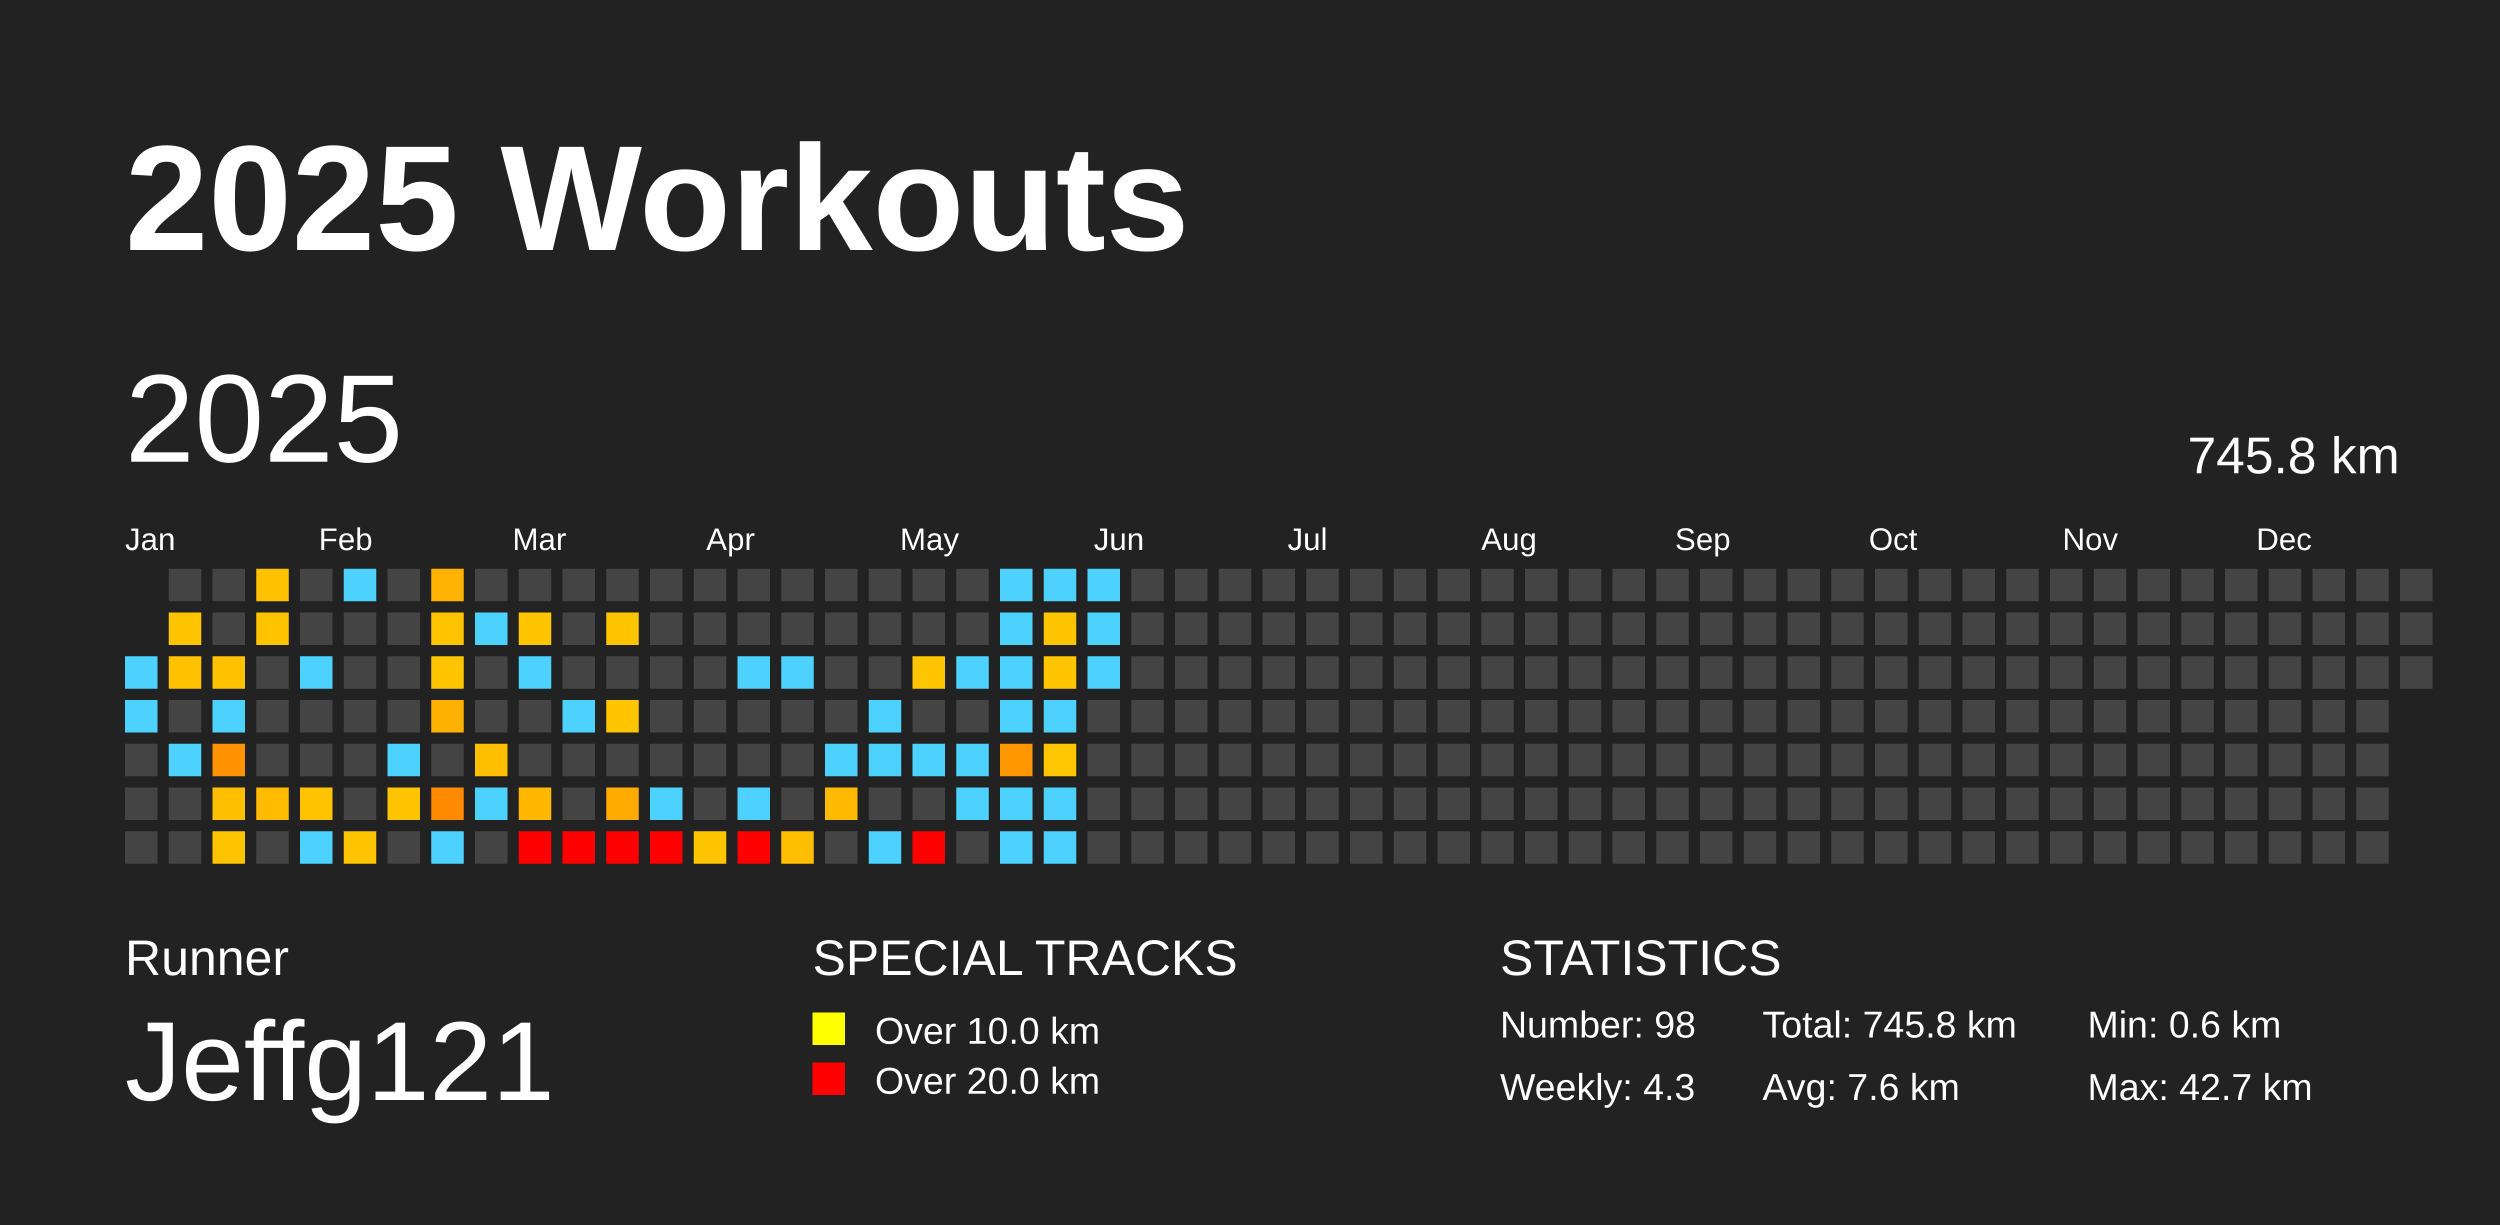
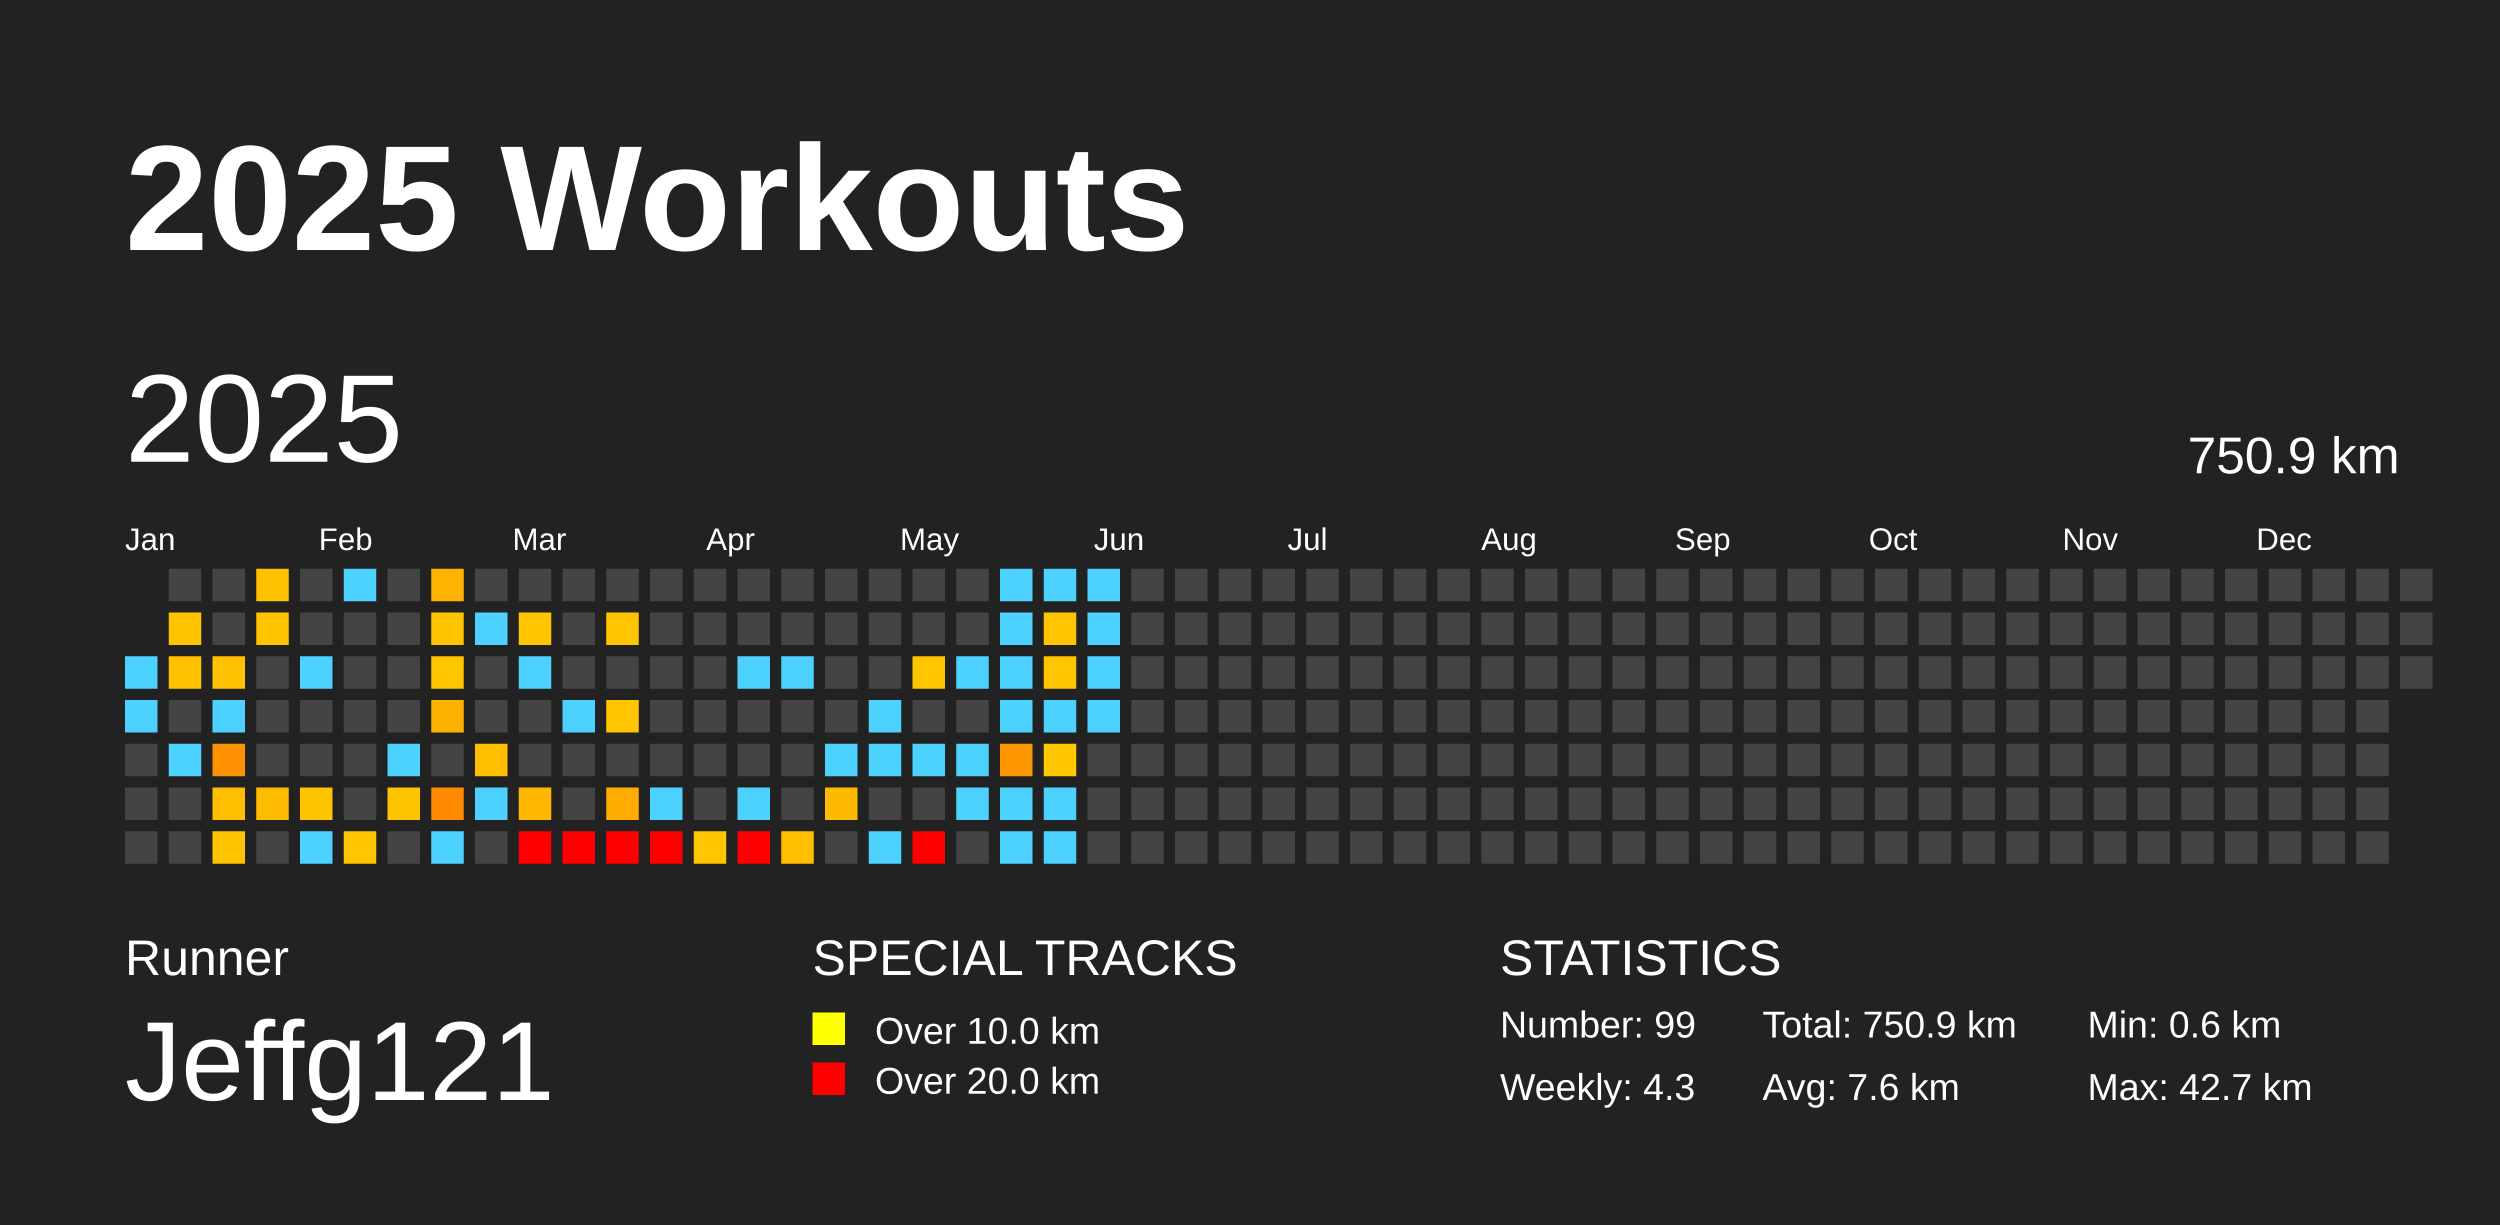
<svg xmlns="http://www.w3.org/2000/svg" baseProfile="full" height="98mm" version="1.1" viewBox="0,0,200,98" width="200mm">
  <defs />
  <rect fill="#222222" height="98" width="200" x="0" y="0" />
  <text fill="#FFFFFF" style="font-size:12px; font-family:Arial; font-weight:bold;" x="10" y="20">2025 Workouts</text>
  <text fill="#FFFFFF" style="font-size:4px; font-family:Arial" x="10" y="78">Runner</text>
  <text fill="#FFFFFF" style="font-size:9px; font-family:Arial" x="10" y="88">Jeffg121</text>
  <text fill="#FFFFFF" style="font-size:4px; font-family:Arial" x="65" y="78">SPECIAL TRACKS</text>
  <rect fill="yellow" height="2.6" width="2.6" x="65" y="81" />
  <text fill="#FFFFFF" style="font-size:3px; font-family:Arial" x="70" y="83.5">Over 10.0 km</text>
  <rect fill="red" height="2.6" width="2.6" x="65" y="85" />
  <text fill="#FFFFFF" style="font-size:3px; font-family:Arial" x="70" y="87.5">Over 20.0 km</text>
  <text fill="#FFFFFF" style="font-size:4px; font-family:Arial" x="120" y="78">STATISTICS</text>
-   <text fill="#FFFFFF" style="font-size:3px; font-family:Arial" x="120" y="83">Number: 98</text>
+   <text fill="#FFFFFF" style="font-size:3px; font-family:Arial" x="120" y="83">Number: 99</text>
  <text fill="#FFFFFF" style="font-size:3px; font-family:Arial" x="120" y="88">Weekly: 4.3</text>
-   <text fill="#FFFFFF" style="font-size:3px; font-family:Arial" x="141" y="83">Total: 745.8 km</text>
+   <text fill="#FFFFFF" style="font-size:3px; font-family:Arial" x="141" y="83">Total: 750.9 km</text>
  <text fill="#FFFFFF" style="font-size:3px; font-family:Arial" x="141" y="88">Avg: 7.6 km</text>
  <text fill="#FFFFFF" style="font-size:3px; font-family:Arial" x="167" y="83">Min: 0.6 km</text>
  <text fill="#FFFFFF" style="font-size:3px; font-family:Arial" x="167" y="88">Max: 42.7 km</text>
  <text dominant-baseline="hanging" fill="#FFFFFF" style="font-size:10.0px; font-family:Arial;" x="10" y="30">2025</text>
-   <text dominant-baseline="hanging" fill="#FFFFFF" style="font-size:4.125px; font-family:Arial;" x="175" y="35">745.8 km</text>
+   <text dominant-baseline="hanging" fill="#FFFFFF" style="font-size:4.125px; font-family:Arial;" x="175" y="35">750.9 km</text>
  <text fill="#FFFFFF" style="font-size:2.5px; font-family:Arial" x="10.0" y="44">Jan</text>
  <text fill="#FFFFFF" style="font-size:2.5px; font-family:Arial" x="25.5" y="44">Feb</text>
  <text fill="#FFFFFF" style="font-size:2.5px; font-family:Arial" x="41.0" y="44">Mar</text>
  <text fill="#FFFFFF" style="font-size:2.5px; font-family:Arial" x="56.5" y="44">Apr</text>
  <text fill="#FFFFFF" style="font-size:2.5px; font-family:Arial" x="72.0" y="44">May</text>
  <text fill="#FFFFFF" style="font-size:2.5px; font-family:Arial" x="87.5" y="44">Jun</text>
  <text fill="#FFFFFF" style="font-size:2.5px; font-family:Arial" x="103.0" y="44">Jul</text>
  <text fill="#FFFFFF" style="font-size:2.5px; font-family:Arial" x="118.5" y="44">Aug</text>
  <text fill="#FFFFFF" style="font-size:2.5px; font-family:Arial" x="134.0" y="44">Sep</text>
  <text fill="#FFFFFF" style="font-size:2.5px; font-family:Arial" x="149.5" y="44">Oct</text>
  <text fill="#FFFFFF" style="font-size:2.5px; font-family:Arial" x="165.0" y="44">Nov</text>
  <text fill="#FFFFFF" style="font-size:2.5px; font-family:Arial" x="180.5" y="44">Dec</text>
  <rect fill="#4dd2ff" height="2.6" width="2.6" x="10.0" y="52.5" />
  <rect fill="#4dd2ff" height="2.6" width="2.6" x="10.0" y="56.0" />
  <rect fill="#444444" height="2.6" width="2.6" x="10.0" y="59.5" />
  <rect fill="#444444" height="2.6" width="2.6" x="10.0" y="63.0" />
  <rect fill="#444444" height="2.6" width="2.6" x="10.0" y="66.5" />
  <rect fill="#444444" height="2.6" width="2.6" x="13.5" y="45.5" />
  <rect fill="#ffc400" height="2.6" width="2.6" x="13.5" y="49.0" />
  <rect fill="#ffc100" height="2.6" width="2.6" x="13.5" y="52.5" />
  <rect fill="#444444" height="2.6" width="2.6" x="13.5" y="56.0" />
  <rect fill="#4dd2ff" height="2.6" width="2.6" x="13.5" y="59.5" />
  <rect fill="#444444" height="2.6" width="2.6" x="13.5" y="63.0" />
  <rect fill="#444444" height="2.6" width="2.6" x="13.5" y="66.5" />
  <rect fill="#444444" height="2.6" width="2.6" x="17.0" y="45.5" />
  <rect fill="#444444" height="2.6" width="2.6" x="17.0" y="49.0" />
  <rect fill="#ffc100" height="2.6" width="2.6" x="17.0" y="52.5" />
  <rect fill="#4dd2ff" height="2.6" width="2.6" x="17.0" y="56.0" />
  <rect fill="#ff9200" height="2.6" width="2.6" x="17.0" y="59.5" />
  <rect fill="#ffbf00" height="2.6" width="2.6" x="17.0" y="63.0" />
  <rect fill="#ffc400" height="2.6" width="2.6" x="17.0" y="66.5" />
  <rect fill="#ffc100" height="2.6" width="2.6" x="20.5" y="45.5" />
  <rect fill="#ffc300" height="2.6" width="2.6" x="20.5" y="49.0" />
  <rect fill="#444444" height="2.6" width="2.6" x="20.5" y="52.5" />
  <rect fill="#444444" height="2.6" width="2.6" x="20.5" y="56.0" />
  <rect fill="#444444" height="2.6" width="2.6" x="20.5" y="59.5" />
  <rect fill="#ffbb00" height="2.6" width="2.6" x="20.5" y="63.0" />
  <rect fill="#444444" height="2.6" width="2.6" x="20.5" y="66.5" />
  <rect fill="#444444" height="2.6" width="2.6" x="24.0" y="45.5" />
  <rect fill="#444444" height="2.6" width="2.6" x="24.0" y="49.0" />
  <rect fill="#4dd2ff" height="2.6" width="2.6" x="24.0" y="52.5" />
  <rect fill="#444444" height="2.6" width="2.6" x="24.0" y="56.0" />
  <rect fill="#444444" height="2.6" width="2.6" x="24.0" y="59.5" />
  <rect fill="#ffc300" height="2.6" width="2.6" x="24.0" y="63.0" />
  <rect fill="#4dd2ff" height="2.6" width="2.6" x="24.0" y="66.5" />
  <rect fill="#4dd2ff" height="2.6" width="2.6" x="27.5" y="45.5" />
  <rect fill="#444444" height="2.6" width="2.6" x="27.5" y="49.0" />
  <rect fill="#444444" height="2.6" width="2.6" x="27.5" y="52.5" />
  <rect fill="#444444" height="2.6" width="2.6" x="27.5" y="56.0" />
  <rect fill="#444444" height="2.6" width="2.6" x="27.5" y="59.5" />
  <rect fill="#444444" height="2.6" width="2.6" x="27.5" y="63.0" />
  <rect fill="#ffc500" height="2.6" width="2.6" x="27.5" y="66.5" />
  <rect fill="#444444" height="2.6" width="2.6" x="31.0" y="45.5" />
  <rect fill="#444444" height="2.6" width="2.6" x="31.0" y="49.0" />
  <rect fill="#444444" height="2.6" width="2.6" x="31.0" y="52.5" />
  <rect fill="#444444" height="2.6" width="2.6" x="31.0" y="56.0" />
  <rect fill="#4dd2ff" height="2.6" width="2.6" x="31.0" y="59.5" />
  <rect fill="#ffc400" height="2.6" width="2.6" x="31.0" y="63.0" />
  <rect fill="#444444" height="2.6" width="2.6" x="31.0" y="66.5" />
  <rect fill="#ffb200" height="2.6" width="2.6" x="34.5" y="45.5" />
  <rect fill="#ffc400" height="2.6" width="2.6" x="34.5" y="49.0" />
  <rect fill="#ffc600" height="2.6" width="2.6" x="34.5" y="52.5" />
  <rect fill="#ffb100" height="2.6" width="2.6" x="34.5" y="56.0" />
  <rect fill="#444444" height="2.6" width="2.6" x="34.5" y="59.5" />
  <rect fill="#ff8a00" height="2.6" width="2.6" x="34.5" y="63.0" />
  <rect fill="#4dd2ff" height="2.6" width="2.6" x="34.5" y="66.5" />
  <rect fill="#444444" height="2.6" width="2.6" x="38.0" y="45.5" />
  <rect fill="#4dd2ff" height="2.6" width="2.6" x="38.0" y="49.0" />
  <rect fill="#444444" height="2.6" width="2.6" x="38.0" y="52.5" />
  <rect fill="#444444" height="2.6" width="2.6" x="38.0" y="56.0" />
  <rect fill="#ffbe00" height="2.6" width="2.6" x="38.0" y="59.5" />
  <rect fill="#4dd2ff" height="2.6" width="2.6" x="38.0" y="63.0" />
  <rect fill="#444444" height="2.6" width="2.6" x="38.0" y="66.5" />
  <rect fill="#444444" height="2.6" width="2.6" x="41.5" y="45.5" />
  <rect fill="#ffc500" height="2.6" width="2.6" x="41.5" y="49.0" />
  <rect fill="#4dd2ff" height="2.6" width="2.6" x="41.5" y="52.5" />
  <rect fill="#444444" height="2.6" width="2.6" x="41.5" y="56.0" />
  <rect fill="#444444" height="2.6" width="2.6" x="41.5" y="59.5" />
  <rect fill="#ffb700" height="2.6" width="2.6" x="41.5" y="63.0" />
  <rect fill="red" height="2.6" width="2.6" x="41.5" y="66.5" />
  <rect fill="#444444" height="2.6" width="2.6" x="45.0" y="45.5" />
  <rect fill="#444444" height="2.6" width="2.6" x="45.0" y="49.0" />
  <rect fill="#444444" height="2.6" width="2.6" x="45.0" y="52.5" />
  <rect fill="#4dd2ff" height="2.6" width="2.6" x="45.0" y="56.0" />
  <rect fill="#444444" height="2.6" width="2.6" x="45.0" y="59.5" />
  <rect fill="#444444" height="2.6" width="2.6" x="45.0" y="63.0" />
  <rect fill="red" height="2.6" width="2.6" x="45.0" y="66.5" />
  <rect fill="#444444" height="2.6" width="2.6" x="48.5" y="45.5" />
  <rect fill="#ffc500" height="2.6" width="2.6" x="48.5" y="49.0" />
  <rect fill="#444444" height="2.6" width="2.6" x="48.5" y="52.5" />
  <rect fill="#ffc600" height="2.6" width="2.6" x="48.5" y="56.0" />
  <rect fill="#444444" height="2.6" width="2.6" x="48.5" y="59.5" />
  <rect fill="#ffab00" height="2.6" width="2.6" x="48.5" y="63.0" />
  <rect fill="red" height="2.6" width="2.6" x="48.5" y="66.5" />
  <rect fill="#444444" height="2.6" width="2.6" x="52.0" y="45.5" />
  <rect fill="#444444" height="2.6" width="2.6" x="52.0" y="49.0" />
  <rect fill="#444444" height="2.6" width="2.6" x="52.0" y="52.5" />
  <rect fill="#444444" height="2.6" width="2.6" x="52.0" y="56.0" />
  <rect fill="#444444" height="2.6" width="2.6" x="52.0" y="59.5" />
  <rect fill="#4dd2ff" height="2.6" width="2.6" x="52.0" y="63.0" />
  <rect fill="red" height="2.6" width="2.6" x="52.0" y="66.5" />
  <rect fill="#444444" height="2.6" width="2.6" x="55.5" y="45.5" />
  <rect fill="#444444" height="2.6" width="2.6" x="55.5" y="49.0" />
  <rect fill="#444444" height="2.6" width="2.6" x="55.5" y="52.5" />
  <rect fill="#444444" height="2.6" width="2.6" x="55.5" y="56.0" />
  <rect fill="#444444" height="2.6" width="2.6" x="55.5" y="59.5" />
  <rect fill="#444444" height="2.6" width="2.6" x="55.5" y="63.0" />
  <rect fill="#ffc600" height="2.6" width="2.6" x="55.5" y="66.5" />
  <rect fill="#444444" height="2.6" width="2.6" x="59.0" y="45.5" />
  <rect fill="#444444" height="2.6" width="2.6" x="59.0" y="49.0" />
  <rect fill="#4dd2ff" height="2.6" width="2.6" x="59.0" y="52.5" />
  <rect fill="#444444" height="2.6" width="2.6" x="59.0" y="56.0" />
  <rect fill="#444444" height="2.6" width="2.6" x="59.0" y="59.5" />
  <rect fill="#4dd2ff" height="2.6" width="2.6" x="59.0" y="63.0" />
  <rect fill="red" height="2.6" width="2.6" x="59.0" y="66.5" />
  <rect fill="#444444" height="2.6" width="2.6" x="62.5" y="45.5" />
  <rect fill="#444444" height="2.6" width="2.6" x="62.5" y="49.0" />
  <rect fill="#4dd2ff" height="2.6" width="2.6" x="62.5" y="52.5" />
  <rect fill="#444444" height="2.6" width="2.6" x="62.5" y="56.0" />
  <rect fill="#444444" height="2.6" width="2.6" x="62.5" y="59.5" />
  <rect fill="#444444" height="2.6" width="2.6" x="62.5" y="63.0" />
  <rect fill="#ffbf00" height="2.6" width="2.6" x="62.5" y="66.5" />
  <rect fill="#444444" height="2.6" width="2.6" x="66.0" y="45.5" />
  <rect fill="#444444" height="2.6" width="2.6" x="66.0" y="49.0" />
  <rect fill="#444444" height="2.6" width="2.6" x="66.0" y="52.5" />
  <rect fill="#444444" height="2.6" width="2.6" x="66.0" y="56.0" />
  <rect fill="#4dd2ff" height="2.6" width="2.6" x="66.0" y="59.5" />
  <rect fill="#ffba00" height="2.6" width="2.6" x="66.0" y="63.0" />
  <rect fill="#444444" height="2.6" width="2.6" x="66.0" y="66.5" />
  <rect fill="#444444" height="2.6" width="2.6" x="69.5" y="45.5" />
  <rect fill="#444444" height="2.6" width="2.6" x="69.5" y="49.0" />
  <rect fill="#444444" height="2.6" width="2.6" x="69.5" y="52.5" />
  <rect fill="#4dd2ff" height="2.6" width="2.6" x="69.5" y="56.0" />
  <rect fill="#4dd2ff" height="2.6" width="2.6" x="69.5" y="59.5" />
  <rect fill="#444444" height="2.6" width="2.6" x="69.5" y="63.0" />
  <rect fill="#4dd2ff" height="2.6" width="2.6" x="69.5" y="66.5" />
  <rect fill="#444444" height="2.6" width="2.6" x="73.0" y="45.5" />
  <rect fill="#444444" height="2.6" width="2.6" x="73.0" y="49.0" />
  <rect fill="#ffc600" height="2.6" width="2.6" x="73.0" y="52.5" />
  <rect fill="#444444" height="2.6" width="2.6" x="73.0" y="56.0" />
  <rect fill="#4dd2ff" height="2.6" width="2.6" x="73.0" y="59.5" />
  <rect fill="#444444" height="2.6" width="2.6" x="73.0" y="63.0" />
  <rect fill="red" height="2.6" width="2.6" x="73.0" y="66.5" />
  <rect fill="#444444" height="2.6" width="2.6" x="76.5" y="45.5" />
  <rect fill="#444444" height="2.6" width="2.6" x="76.5" y="49.0" />
  <rect fill="#4dd2ff" height="2.6" width="2.6" x="76.5" y="52.5" />
  <rect fill="#444444" height="2.6" width="2.6" x="76.5" y="56.0" />
  <rect fill="#4dd2ff" height="2.6" width="2.6" x="76.5" y="59.5" />
  <rect fill="#4dd2ff" height="2.6" width="2.6" x="76.5" y="63.0" />
  <rect fill="#444444" height="2.6" width="2.6" x="76.5" y="66.5" />
  <rect fill="#4dd2ff" height="2.6" width="2.6" x="80.0" y="45.5" />
  <rect fill="#4dd2ff" height="2.6" width="2.6" x="80.0" y="49.0" />
  <rect fill="#4dd2ff" height="2.6" width="2.6" x="80.0" y="52.5" />
  <rect fill="#4dd2ff" height="2.6" width="2.6" x="80.0" y="56.0" />
  <rect fill="#ff9700" height="2.6" width="2.6" x="80.0" y="59.5" />
  <rect fill="#4dd2ff" height="2.6" width="2.6" x="80.0" y="63.0" />
  <rect fill="#4dd2ff" height="2.6" width="2.6" x="80.0" y="66.5" />
  <rect fill="#4dd2ff" height="2.6" width="2.6" x="83.5" y="45.5" />
  <rect fill="#ffc500" height="2.6" width="2.6" x="83.5" y="49.0" />
  <rect fill="#ffc600" height="2.6" width="2.6" x="83.5" y="52.5" />
  <rect fill="#4dd2ff" height="2.6" width="2.6" x="83.5" y="56.0" />
  <rect fill="#ffc700" height="2.6" width="2.6" x="83.5" y="59.5" />
  <rect fill="#4dd2ff" height="2.6" width="2.6" x="83.5" y="63.0" />
  <rect fill="#4dd2ff" height="2.6" width="2.6" x="83.5" y="66.5" />
  <rect fill="#4dd2ff" height="2.6" width="2.6" x="87.0" y="45.5" />
  <rect fill="#4dd2ff" height="2.6" width="2.6" x="87.0" y="49.0" />
  <rect fill="#4dd2ff" height="2.6" width="2.6" x="87.0" y="52.5" />
-   <rect fill="#444444" height="2.6" width="2.6" x="87.0" y="56.0" />
+   <rect fill="#4dd2ff" height="2.6" width="2.6" x="87.0" y="56.0" />
  <rect fill="#444444" height="2.6" width="2.6" x="87.0" y="59.5" />
  <rect fill="#444444" height="2.6" width="2.6" x="87.0" y="63.0" />
  <rect fill="#444444" height="2.6" width="2.6" x="87.0" y="66.5" />
  <rect fill="#444444" height="2.6" width="2.6" x="90.5" y="45.5" />
  <rect fill="#444444" height="2.6" width="2.6" x="90.5" y="49.0" />
  <rect fill="#444444" height="2.6" width="2.6" x="90.5" y="52.5" />
  <rect fill="#444444" height="2.6" width="2.6" x="90.5" y="56.0" />
  <rect fill="#444444" height="2.6" width="2.6" x="90.5" y="59.5" />
  <rect fill="#444444" height="2.6" width="2.6" x="90.5" y="63.0" />
  <rect fill="#444444" height="2.6" width="2.6" x="90.5" y="66.5" />
  <rect fill="#444444" height="2.6" width="2.6" x="94.0" y="45.5" />
  <rect fill="#444444" height="2.6" width="2.6" x="94.0" y="49.0" />
  <rect fill="#444444" height="2.6" width="2.6" x="94.0" y="52.5" />
  <rect fill="#444444" height="2.6" width="2.6" x="94.0" y="56.0" />
  <rect fill="#444444" height="2.6" width="2.6" x="94.0" y="59.5" />
  <rect fill="#444444" height="2.6" width="2.6" x="94.0" y="63.0" />
  <rect fill="#444444" height="2.6" width="2.6" x="94.0" y="66.5" />
  <rect fill="#444444" height="2.6" width="2.6" x="97.5" y="45.5" />
  <rect fill="#444444" height="2.6" width="2.6" x="97.5" y="49.0" />
  <rect fill="#444444" height="2.6" width="2.6" x="97.5" y="52.5" />
  <rect fill="#444444" height="2.6" width="2.6" x="97.5" y="56.0" />
  <rect fill="#444444" height="2.6" width="2.6" x="97.5" y="59.5" />
  <rect fill="#444444" height="2.6" width="2.6" x="97.5" y="63.0" />
  <rect fill="#444444" height="2.6" width="2.6" x="97.5" y="66.5" />
  <rect fill="#444444" height="2.6" width="2.6" x="101.0" y="45.5" />
  <rect fill="#444444" height="2.6" width="2.6" x="101.0" y="49.0" />
  <rect fill="#444444" height="2.6" width="2.6" x="101.0" y="52.5" />
  <rect fill="#444444" height="2.6" width="2.6" x="101.0" y="56.0" />
  <rect fill="#444444" height="2.6" width="2.6" x="101.0" y="59.5" />
  <rect fill="#444444" height="2.6" width="2.6" x="101.0" y="63.0" />
  <rect fill="#444444" height="2.6" width="2.6" x="101.0" y="66.5" />
  <rect fill="#444444" height="2.6" width="2.6" x="104.5" y="45.5" />
  <rect fill="#444444" height="2.6" width="2.6" x="104.5" y="49.0" />
  <rect fill="#444444" height="2.6" width="2.6" x="104.5" y="52.5" />
  <rect fill="#444444" height="2.6" width="2.6" x="104.5" y="56.0" />
  <rect fill="#444444" height="2.6" width="2.6" x="104.5" y="59.5" />
  <rect fill="#444444" height="2.6" width="2.6" x="104.5" y="63.0" />
  <rect fill="#444444" height="2.6" width="2.6" x="104.5" y="66.5" />
  <rect fill="#444444" height="2.6" width="2.6" x="108.0" y="45.5" />
  <rect fill="#444444" height="2.6" width="2.6" x="108.0" y="49.0" />
  <rect fill="#444444" height="2.6" width="2.6" x="108.0" y="52.5" />
  <rect fill="#444444" height="2.6" width="2.6" x="108.0" y="56.0" />
  <rect fill="#444444" height="2.6" width="2.6" x="108.0" y="59.5" />
  <rect fill="#444444" height="2.6" width="2.6" x="108.0" y="63.0" />
  <rect fill="#444444" height="2.6" width="2.6" x="108.0" y="66.5" />
  <rect fill="#444444" height="2.6" width="2.6" x="111.5" y="45.5" />
  <rect fill="#444444" height="2.6" width="2.6" x="111.5" y="49.0" />
  <rect fill="#444444" height="2.6" width="2.6" x="111.5" y="52.5" />
  <rect fill="#444444" height="2.6" width="2.6" x="111.5" y="56.0" />
  <rect fill="#444444" height="2.6" width="2.6" x="111.5" y="59.5" />
  <rect fill="#444444" height="2.6" width="2.6" x="111.5" y="63.0" />
  <rect fill="#444444" height="2.6" width="2.6" x="111.5" y="66.5" />
  <rect fill="#444444" height="2.6" width="2.6" x="115.0" y="45.5" />
  <rect fill="#444444" height="2.6" width="2.6" x="115.0" y="49.0" />
  <rect fill="#444444" height="2.6" width="2.6" x="115.0" y="52.5" />
  <rect fill="#444444" height="2.6" width="2.6" x="115.0" y="56.0" />
  <rect fill="#444444" height="2.6" width="2.6" x="115.0" y="59.5" />
  <rect fill="#444444" height="2.6" width="2.6" x="115.0" y="63.0" />
  <rect fill="#444444" height="2.6" width="2.6" x="115.0" y="66.5" />
  <rect fill="#444444" height="2.6" width="2.6" x="118.5" y="45.5" />
  <rect fill="#444444" height="2.6" width="2.6" x="118.5" y="49.0" />
  <rect fill="#444444" height="2.6" width="2.6" x="118.5" y="52.5" />
  <rect fill="#444444" height="2.6" width="2.6" x="118.5" y="56.0" />
  <rect fill="#444444" height="2.6" width="2.6" x="118.5" y="59.5" />
  <rect fill="#444444" height="2.6" width="2.6" x="118.5" y="63.0" />
  <rect fill="#444444" height="2.6" width="2.6" x="118.5" y="66.5" />
  <rect fill="#444444" height="2.6" width="2.6" x="122.0" y="45.5" />
  <rect fill="#444444" height="2.6" width="2.6" x="122.0" y="49.0" />
  <rect fill="#444444" height="2.6" width="2.6" x="122.0" y="52.5" />
  <rect fill="#444444" height="2.6" width="2.6" x="122.0" y="56.0" />
  <rect fill="#444444" height="2.6" width="2.6" x="122.0" y="59.5" />
  <rect fill="#444444" height="2.6" width="2.6" x="122.0" y="63.0" />
  <rect fill="#444444" height="2.6" width="2.6" x="122.0" y="66.5" />
  <rect fill="#444444" height="2.6" width="2.6" x="125.5" y="45.5" />
  <rect fill="#444444" height="2.6" width="2.6" x="125.5" y="49.0" />
  <rect fill="#444444" height="2.6" width="2.6" x="125.5" y="52.5" />
  <rect fill="#444444" height="2.6" width="2.6" x="125.5" y="56.0" />
  <rect fill="#444444" height="2.6" width="2.6" x="125.5" y="59.5" />
  <rect fill="#444444" height="2.6" width="2.6" x="125.5" y="63.0" />
  <rect fill="#444444" height="2.6" width="2.6" x="125.5" y="66.5" />
  <rect fill="#444444" height="2.6" width="2.6" x="129.0" y="45.5" />
  <rect fill="#444444" height="2.6" width="2.6" x="129.0" y="49.0" />
  <rect fill="#444444" height="2.6" width="2.6" x="129.0" y="52.5" />
  <rect fill="#444444" height="2.6" width="2.6" x="129.0" y="56.0" />
  <rect fill="#444444" height="2.6" width="2.6" x="129.0" y="59.5" />
  <rect fill="#444444" height="2.6" width="2.6" x="129.0" y="63.0" />
  <rect fill="#444444" height="2.6" width="2.6" x="129.0" y="66.5" />
  <rect fill="#444444" height="2.6" width="2.6" x="132.5" y="45.5" />
  <rect fill="#444444" height="2.6" width="2.6" x="132.5" y="49.0" />
  <rect fill="#444444" height="2.6" width="2.6" x="132.5" y="52.5" />
  <rect fill="#444444" height="2.6" width="2.6" x="132.5" y="56.0" />
  <rect fill="#444444" height="2.6" width="2.6" x="132.5" y="59.5" />
  <rect fill="#444444" height="2.6" width="2.6" x="132.5" y="63.0" />
  <rect fill="#444444" height="2.6" width="2.6" x="132.5" y="66.5" />
  <rect fill="#444444" height="2.6" width="2.6" x="136.0" y="45.5" />
  <rect fill="#444444" height="2.6" width="2.6" x="136.0" y="49.0" />
  <rect fill="#444444" height="2.6" width="2.6" x="136.0" y="52.5" />
  <rect fill="#444444" height="2.6" width="2.6" x="136.0" y="56.0" />
  <rect fill="#444444" height="2.6" width="2.6" x="136.0" y="59.5" />
  <rect fill="#444444" height="2.6" width="2.6" x="136.0" y="63.0" />
  <rect fill="#444444" height="2.6" width="2.6" x="136.0" y="66.5" />
  <rect fill="#444444" height="2.6" width="2.6" x="139.5" y="45.5" />
  <rect fill="#444444" height="2.6" width="2.6" x="139.5" y="49.0" />
  <rect fill="#444444" height="2.6" width="2.6" x="139.5" y="52.5" />
  <rect fill="#444444" height="2.6" width="2.6" x="139.5" y="56.0" />
  <rect fill="#444444" height="2.6" width="2.6" x="139.5" y="59.5" />
  <rect fill="#444444" height="2.6" width="2.6" x="139.5" y="63.0" />
  <rect fill="#444444" height="2.6" width="2.6" x="139.5" y="66.5" />
  <rect fill="#444444" height="2.6" width="2.6" x="143.0" y="45.5" />
  <rect fill="#444444" height="2.6" width="2.6" x="143.0" y="49.0" />
  <rect fill="#444444" height="2.6" width="2.6" x="143.0" y="52.5" />
  <rect fill="#444444" height="2.6" width="2.6" x="143.0" y="56.0" />
  <rect fill="#444444" height="2.6" width="2.6" x="143.0" y="59.5" />
  <rect fill="#444444" height="2.6" width="2.6" x="143.0" y="63.0" />
  <rect fill="#444444" height="2.6" width="2.6" x="143.0" y="66.5" />
  <rect fill="#444444" height="2.6" width="2.6" x="146.5" y="45.5" />
  <rect fill="#444444" height="2.6" width="2.6" x="146.5" y="49.0" />
  <rect fill="#444444" height="2.6" width="2.6" x="146.5" y="52.5" />
  <rect fill="#444444" height="2.6" width="2.6" x="146.5" y="56.0" />
  <rect fill="#444444" height="2.6" width="2.6" x="146.5" y="59.5" />
  <rect fill="#444444" height="2.6" width="2.6" x="146.5" y="63.0" />
  <rect fill="#444444" height="2.6" width="2.6" x="146.5" y="66.5" />
  <rect fill="#444444" height="2.6" width="2.6" x="150.0" y="45.5" />
  <rect fill="#444444" height="2.6" width="2.6" x="150.0" y="49.0" />
  <rect fill="#444444" height="2.6" width="2.6" x="150.0" y="52.5" />
  <rect fill="#444444" height="2.6" width="2.6" x="150.0" y="56.0" />
  <rect fill="#444444" height="2.6" width="2.6" x="150.0" y="59.5" />
  <rect fill="#444444" height="2.6" width="2.6" x="150.0" y="63.0" />
  <rect fill="#444444" height="2.6" width="2.6" x="150.0" y="66.5" />
  <rect fill="#444444" height="2.6" width="2.6" x="153.5" y="45.5" />
  <rect fill="#444444" height="2.6" width="2.6" x="153.5" y="49.0" />
  <rect fill="#444444" height="2.6" width="2.6" x="153.5" y="52.5" />
  <rect fill="#444444" height="2.6" width="2.6" x="153.5" y="56.0" />
  <rect fill="#444444" height="2.6" width="2.6" x="153.5" y="59.5" />
  <rect fill="#444444" height="2.6" width="2.6" x="153.5" y="63.0" />
  <rect fill="#444444" height="2.6" width="2.6" x="153.5" y="66.5" />
  <rect fill="#444444" height="2.6" width="2.6" x="157.0" y="45.5" />
  <rect fill="#444444" height="2.6" width="2.6" x="157.0" y="49.0" />
  <rect fill="#444444" height="2.6" width="2.6" x="157.0" y="52.5" />
  <rect fill="#444444" height="2.6" width="2.6" x="157.0" y="56.0" />
  <rect fill="#444444" height="2.6" width="2.6" x="157.0" y="59.5" />
  <rect fill="#444444" height="2.6" width="2.6" x="157.0" y="63.0" />
  <rect fill="#444444" height="2.6" width="2.6" x="157.0" y="66.5" />
  <rect fill="#444444" height="2.6" width="2.6" x="160.5" y="45.5" />
  <rect fill="#444444" height="2.6" width="2.6" x="160.5" y="49.0" />
  <rect fill="#444444" height="2.6" width="2.6" x="160.5" y="52.5" />
  <rect fill="#444444" height="2.6" width="2.6" x="160.5" y="56.0" />
  <rect fill="#444444" height="2.6" width="2.6" x="160.5" y="59.5" />
  <rect fill="#444444" height="2.6" width="2.6" x="160.5" y="63.0" />
  <rect fill="#444444" height="2.6" width="2.6" x="160.5" y="66.5" />
  <rect fill="#444444" height="2.6" width="2.6" x="164.0" y="45.5" />
  <rect fill="#444444" height="2.6" width="2.6" x="164.0" y="49.0" />
  <rect fill="#444444" height="2.6" width="2.6" x="164.0" y="52.5" />
  <rect fill="#444444" height="2.6" width="2.6" x="164.0" y="56.0" />
  <rect fill="#444444" height="2.6" width="2.6" x="164.0" y="59.5" />
  <rect fill="#444444" height="2.6" width="2.6" x="164.0" y="63.0" />
  <rect fill="#444444" height="2.6" width="2.6" x="164.0" y="66.5" />
  <rect fill="#444444" height="2.6" width="2.6" x="167.5" y="45.5" />
  <rect fill="#444444" height="2.6" width="2.6" x="167.5" y="49.0" />
  <rect fill="#444444" height="2.6" width="2.6" x="167.5" y="52.5" />
  <rect fill="#444444" height="2.6" width="2.6" x="167.5" y="56.0" />
  <rect fill="#444444" height="2.6" width="2.6" x="167.5" y="59.5" />
  <rect fill="#444444" height="2.6" width="2.6" x="167.5" y="63.0" />
  <rect fill="#444444" height="2.6" width="2.6" x="167.5" y="66.5" />
  <rect fill="#444444" height="2.6" width="2.6" x="171.0" y="45.5" />
  <rect fill="#444444" height="2.6" width="2.6" x="171.0" y="49.0" />
  <rect fill="#444444" height="2.6" width="2.6" x="171.0" y="52.5" />
  <rect fill="#444444" height="2.6" width="2.6" x="171.0" y="56.0" />
  <rect fill="#444444" height="2.6" width="2.6" x="171.0" y="59.5" />
  <rect fill="#444444" height="2.6" width="2.6" x="171.0" y="63.0" />
  <rect fill="#444444" height="2.6" width="2.6" x="171.0" y="66.5" />
  <rect fill="#444444" height="2.6" width="2.6" x="174.5" y="45.5" />
  <rect fill="#444444" height="2.6" width="2.6" x="174.5" y="49.0" />
  <rect fill="#444444" height="2.6" width="2.6" x="174.5" y="52.5" />
  <rect fill="#444444" height="2.6" width="2.6" x="174.5" y="56.0" />
  <rect fill="#444444" height="2.6" width="2.6" x="174.5" y="59.5" />
  <rect fill="#444444" height="2.6" width="2.6" x="174.5" y="63.0" />
  <rect fill="#444444" height="2.6" width="2.6" x="174.5" y="66.5" />
  <rect fill="#444444" height="2.6" width="2.6" x="178.0" y="45.5" />
  <rect fill="#444444" height="2.6" width="2.6" x="178.0" y="49.0" />
  <rect fill="#444444" height="2.6" width="2.6" x="178.0" y="52.5" />
  <rect fill="#444444" height="2.6" width="2.6" x="178.0" y="56.0" />
  <rect fill="#444444" height="2.6" width="2.6" x="178.0" y="59.5" />
  <rect fill="#444444" height="2.6" width="2.6" x="178.0" y="63.0" />
  <rect fill="#444444" height="2.6" width="2.6" x="178.0" y="66.5" />
  <rect fill="#444444" height="2.6" width="2.6" x="181.5" y="45.5" />
  <rect fill="#444444" height="2.6" width="2.6" x="181.5" y="49.0" />
  <rect fill="#444444" height="2.6" width="2.6" x="181.5" y="52.5" />
  <rect fill="#444444" height="2.6" width="2.6" x="181.5" y="56.0" />
  <rect fill="#444444" height="2.6" width="2.6" x="181.5" y="59.5" />
  <rect fill="#444444" height="2.6" width="2.6" x="181.5" y="63.0" />
  <rect fill="#444444" height="2.6" width="2.6" x="181.5" y="66.5" />
  <rect fill="#444444" height="2.6" width="2.6" x="185.0" y="45.5" />
  <rect fill="#444444" height="2.6" width="2.6" x="185.0" y="49.0" />
  <rect fill="#444444" height="2.6" width="2.6" x="185.0" y="52.5" />
  <rect fill="#444444" height="2.6" width="2.6" x="185.0" y="56.0" />
  <rect fill="#444444" height="2.6" width="2.6" x="185.0" y="59.5" />
  <rect fill="#444444" height="2.6" width="2.6" x="185.0" y="63.0" />
  <rect fill="#444444" height="2.6" width="2.6" x="185.0" y="66.5" />
  <rect fill="#444444" height="2.6" width="2.6" x="188.5" y="45.5" />
  <rect fill="#444444" height="2.6" width="2.6" x="188.5" y="49.0" />
  <rect fill="#444444" height="2.6" width="2.6" x="188.5" y="52.5" />
  <rect fill="#444444" height="2.6" width="2.6" x="188.5" y="56.0" />
  <rect fill="#444444" height="2.6" width="2.6" x="188.5" y="59.5" />
  <rect fill="#444444" height="2.6" width="2.6" x="188.5" y="63.0" />
  <rect fill="#444444" height="2.6" width="2.6" x="188.5" y="66.5" />
  <rect fill="#444444" height="2.6" width="2.6" x="192.0" y="45.5" />
  <rect fill="#444444" height="2.6" width="2.6" x="192.0" y="49.0" />
  <rect fill="#444444" height="2.6" width="2.6" x="192.0" y="52.5" />
</svg>
